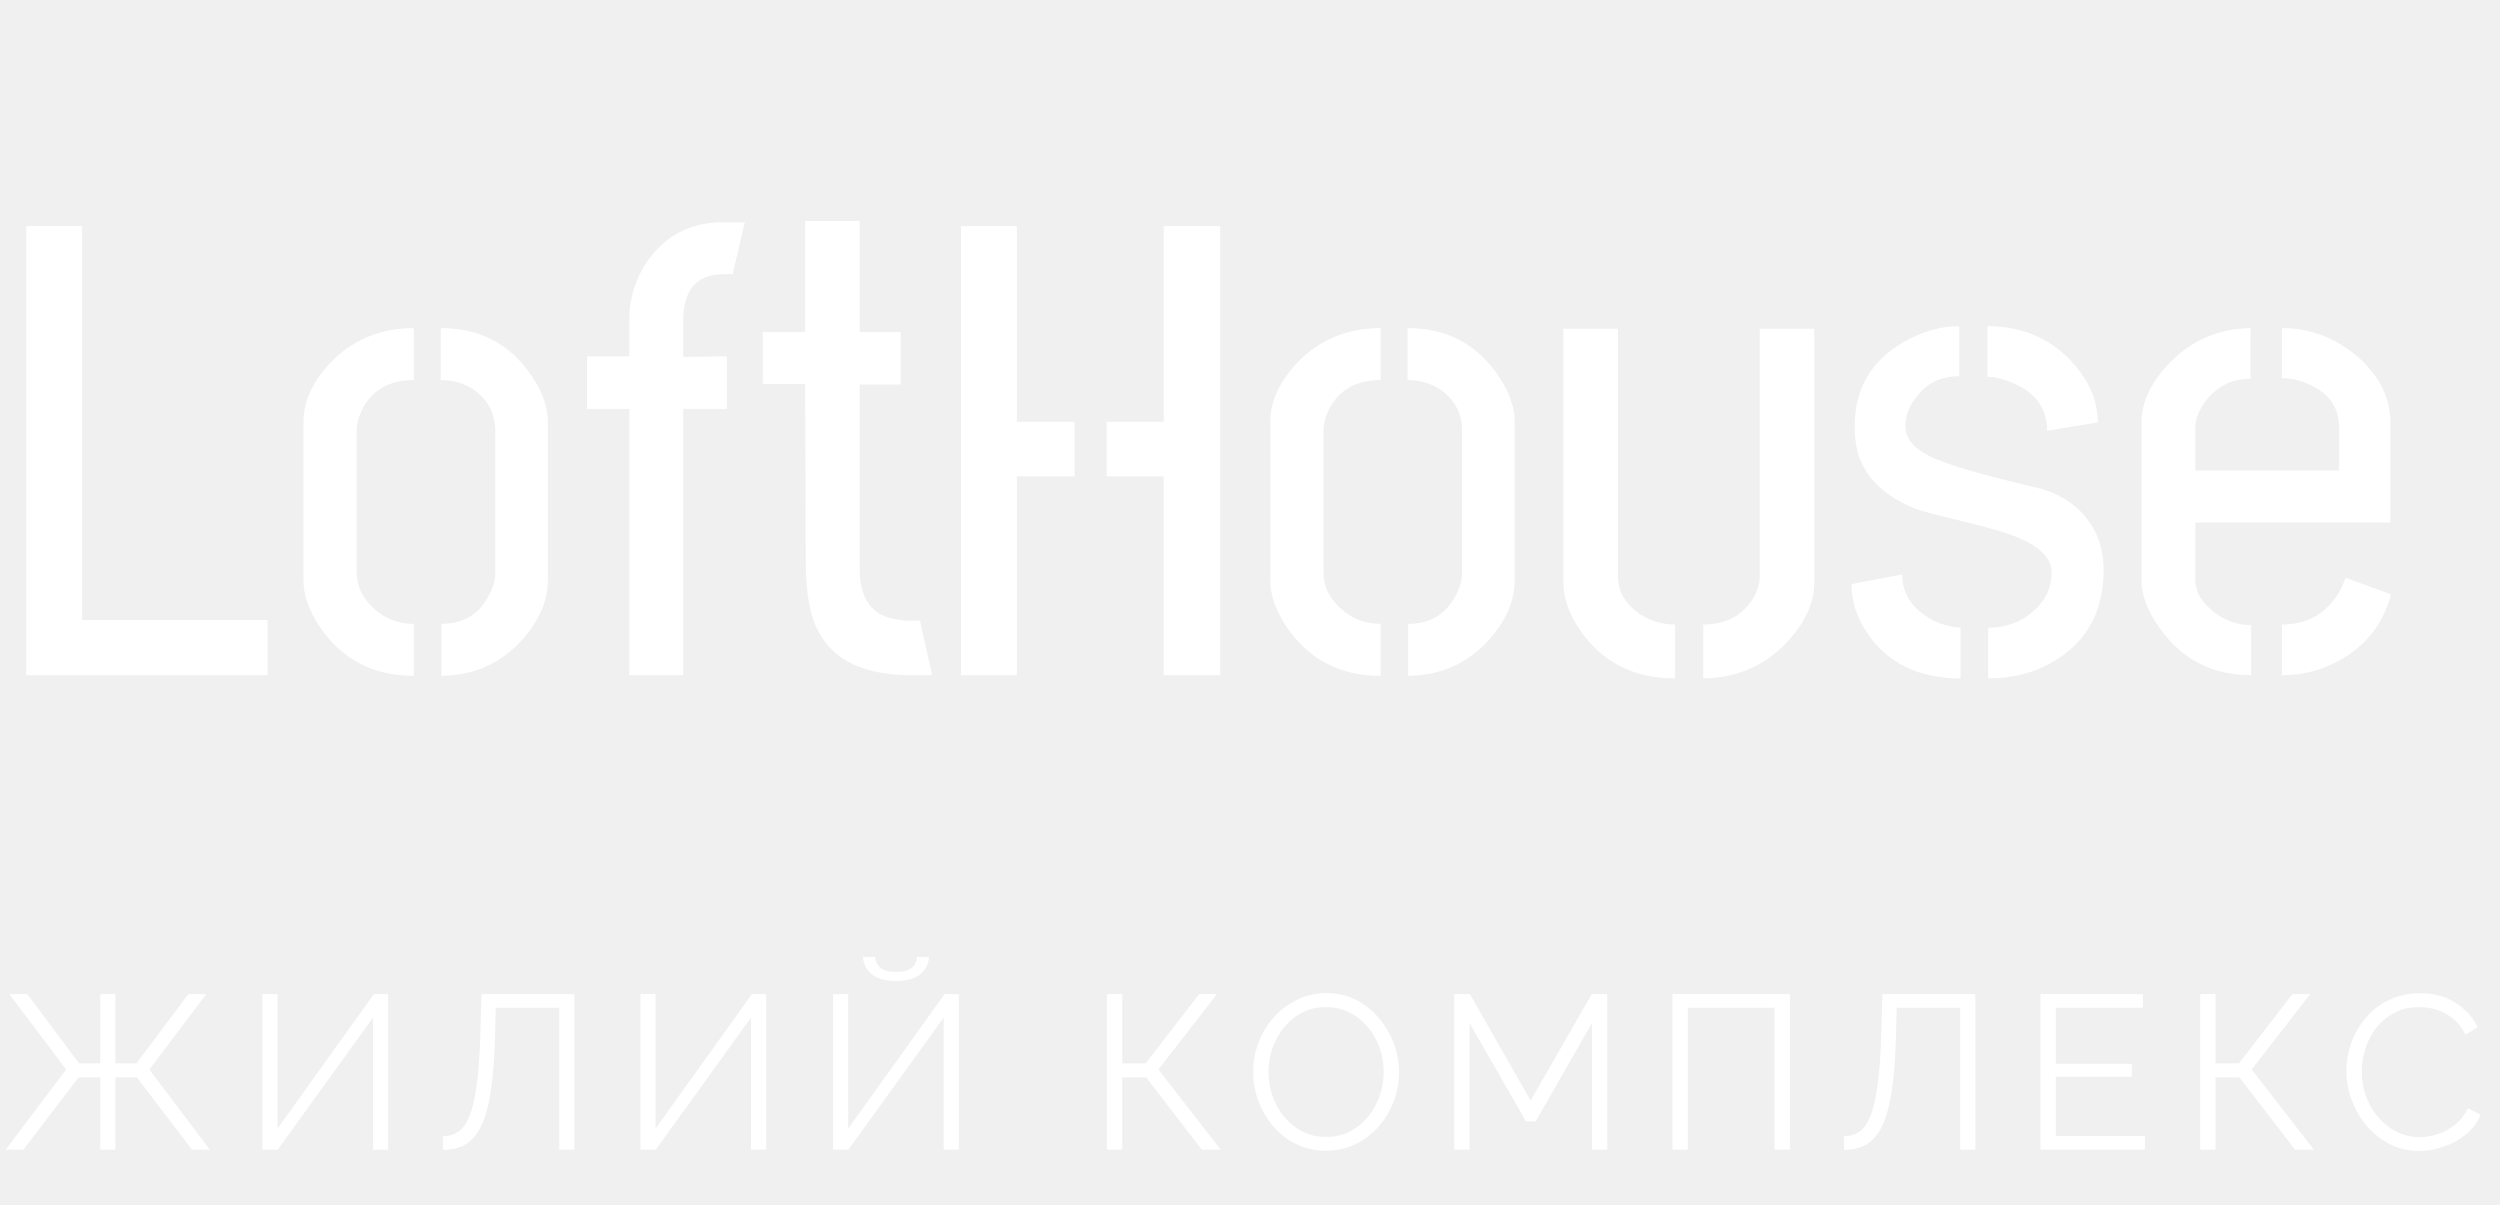
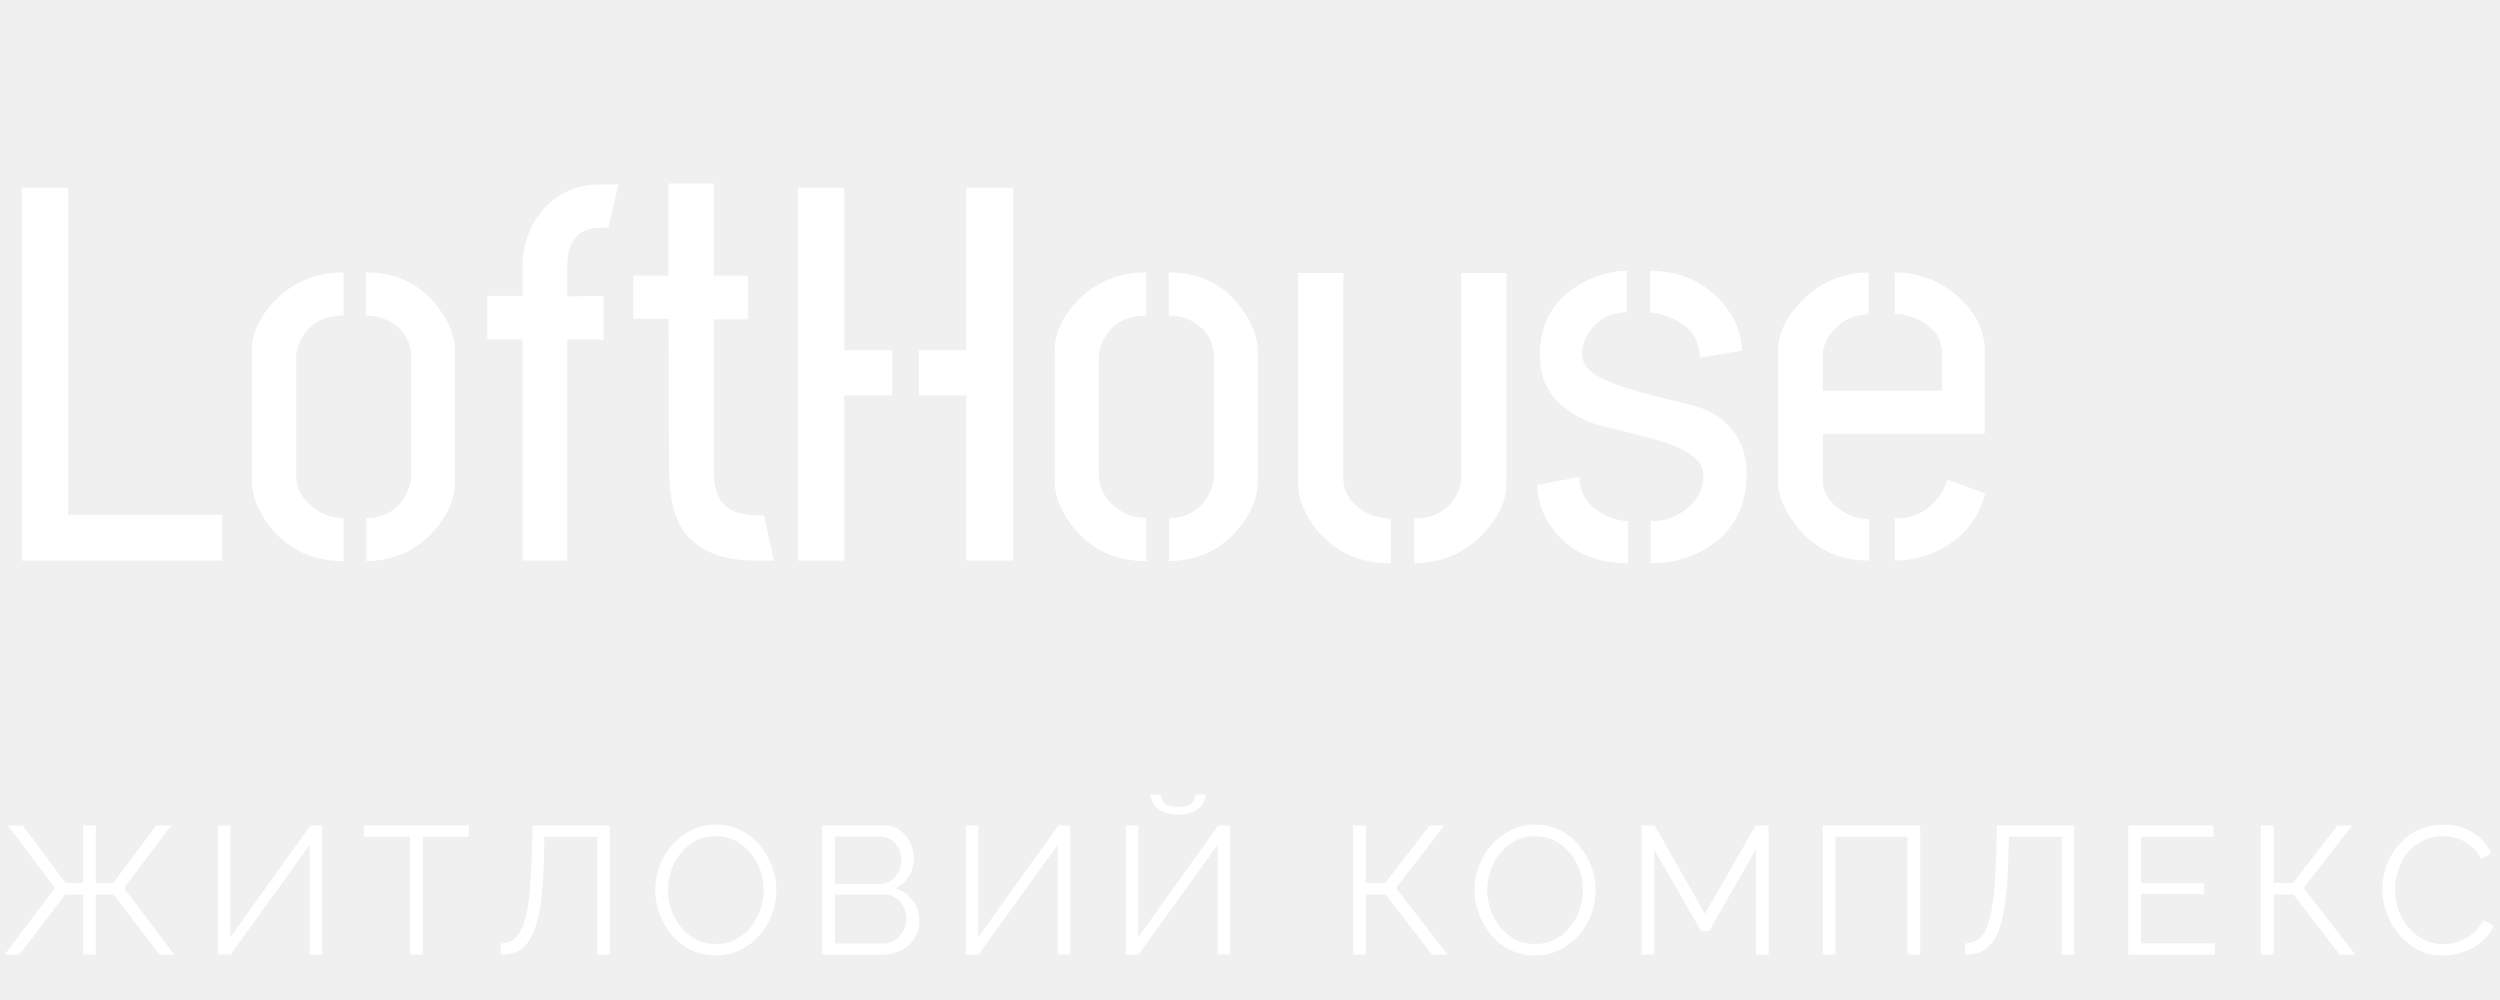
- <svg xmlns="http://www.w3.org/2000/svg" width="137" height="66" viewBox="0 0 137 66" fill="none">
+ <svg xmlns="http://www.w3.org/2000/svg" width="165" height="66" viewBox="0 0 165 66" fill="none">
  <path d="M1.441 37V12.391H4.5V33.977H14.66V37H1.441ZM16.629 31.797V23.113C16.629 22.012 17.121 20.934 18.105 19.879C19.324 18.613 20.848 17.98 22.676 17.98V20.828C21.293 20.828 20.332 21.402 19.793 22.551C19.629 22.902 19.547 23.254 19.547 23.605V31.34C19.547 32.207 19.945 32.945 20.742 33.555C21.305 33.977 21.949 34.188 22.676 34.188V37.035C20.449 37.035 18.727 36.133 17.508 34.328C16.922 33.438 16.629 32.594 16.629 31.797ZM24.188 37.035V34.188C25.43 34.188 26.32 33.625 26.859 32.5C27.047 32.125 27.141 31.762 27.141 31.41V23.605C27.141 22.645 26.73 21.883 25.91 21.32C25.395 20.992 24.809 20.828 24.152 20.828V17.98C26.309 17.98 27.973 18.859 29.145 20.617C29.73 21.484 30.023 22.316 30.023 23.113V31.797C30.023 32.945 29.531 34.059 28.547 35.137C27.398 36.379 25.945 37.012 24.188 37.035ZM32.168 22.41V19.527H34.488V17.488C34.488 16.176 34.922 14.98 35.789 13.902C36.75 12.777 37.992 12.203 39.516 12.18H40.816L40.148 15.027H39.48C38.145 15.098 37.465 15.918 37.441 17.488V19.562L39.832 19.527V22.41H37.441V37H34.488V22.41H32.168ZM41.801 21.039V18.191H44.121V12.109H47.109V18.191H49.359V21.074H47.109V31.164C47.109 32.828 47.789 33.754 49.148 33.941C49.406 33.988 49.664 34.012 49.922 34.012H50.414L51.082 37H49.816C46.934 36.977 45.164 35.898 44.508 33.766C44.273 32.969 44.156 31.984 44.156 30.812L44.121 21.039H41.801ZM52.664 37V12.391H55.723V23.113H58.887V26.102H55.723V37H52.664ZM60.645 26.102V23.113H63.773V12.391H66.867V37H63.773V26.102H60.645ZM69.609 31.797V23.113C69.609 22.012 70.102 20.934 71.086 19.879C72.305 18.613 73.828 17.98 75.656 17.98V20.828C74.273 20.828 73.312 21.402 72.773 22.551C72.609 22.902 72.527 23.254 72.527 23.605V31.34C72.527 32.207 72.926 32.945 73.723 33.555C74.285 33.977 74.93 34.188 75.656 34.188V37.035C73.43 37.035 71.707 36.133 70.488 34.328C69.902 33.438 69.609 32.594 69.609 31.797ZM77.168 37.035V34.188C78.41 34.188 79.301 33.625 79.84 32.5C80.027 32.125 80.121 31.762 80.121 31.41V23.605C80.121 22.645 79.711 21.883 78.891 21.32C78.375 20.992 77.789 20.828 77.133 20.828V17.98C79.289 17.98 80.953 18.859 82.125 20.617C82.711 21.484 83.004 22.316 83.004 23.113V31.797C83.004 32.945 82.512 34.059 81.527 35.137C80.379 36.379 78.926 37.012 77.168 37.035ZM85.676 31.938V18.016H88.664V31.586C88.664 32.43 89.086 33.133 89.93 33.695C90.492 34.047 91.113 34.223 91.793 34.223V37.176C89.543 37.176 87.809 36.297 86.59 34.539C85.981 33.648 85.676 32.781 85.676 31.938ZM93.34 37.176V34.223C94.606 34.223 95.531 33.719 96.117 32.711C96.328 32.336 96.434 31.961 96.434 31.586V18.016H99.422V31.938C99.422 33.039 98.918 34.129 97.91 35.207C96.691 36.496 95.168 37.152 93.34 37.176ZM101.461 32.008L104.238 31.48C104.238 32.535 104.789 33.367 105.891 33.977C106.43 34.234 106.945 34.375 107.438 34.398V37.176C105.164 37.176 103.465 36.355 102.34 34.715C101.754 33.848 101.461 32.945 101.461 32.008ZM101.637 23.359C101.637 21.227 102.609 19.645 104.555 18.613C105.492 18.121 106.43 17.875 107.367 17.875V20.617C106.289 20.617 105.457 21.062 104.871 21.953C104.566 22.398 104.414 22.867 104.414 23.359C104.414 24.109 105 24.719 106.172 25.188C107.062 25.562 108.785 26.055 111.34 26.664C112.934 26.992 114.07 27.777 114.75 29.02C115.102 29.676 115.277 30.414 115.277 31.234C115.277 33.484 114.375 35.148 112.57 36.227C111.516 36.859 110.309 37.176 108.949 37.176V34.398C110.027 34.398 110.93 34.023 111.656 33.273C112.172 32.734 112.43 32.102 112.43 31.375C112.43 30.438 111.504 29.688 109.652 29.125C109.184 28.984 108.434 28.785 107.402 28.527C106.301 28.27 105.504 28.059 105.012 27.895C103.23 27.191 102.152 26.125 101.777 24.695C101.684 24.273 101.637 23.828 101.637 23.359ZM108.914 20.652V17.875C110.93 17.875 112.559 18.625 113.801 20.125C114.574 21.086 114.961 22.094 114.961 23.148L112.184 23.605C112.184 22.316 111.48 21.414 110.074 20.898C109.652 20.734 109.266 20.652 108.914 20.652ZM117.352 31.797V23.078C117.375 22 117.891 20.934 118.898 19.879C120.117 18.637 121.594 18.004 123.328 17.98V20.758C122.203 20.758 121.324 21.25 120.691 22.234C120.434 22.656 120.305 23.043 120.305 23.395V25.785H128.18V23.395C128.18 22.34 127.641 21.566 126.562 21.074C126.07 20.84 125.566 20.723 125.051 20.723V17.98C126.668 17.98 128.109 18.555 129.375 19.703C130.43 20.711 130.969 21.824 130.992 23.043V28.633H120.305V31.797C120.305 32.453 120.68 33.062 121.43 33.625C122.039 34.047 122.684 34.258 123.363 34.258V37C121.23 37 119.555 36.133 118.336 34.398C117.68 33.484 117.352 32.617 117.352 31.797ZM125.051 37V34.223C126.457 34.223 127.512 33.613 128.215 32.395C128.355 32.137 128.461 31.891 128.531 31.656L131.027 32.57C130.605 34.188 129.645 35.406 128.145 36.227C127.184 36.742 126.152 37 125.051 37Z" fill="white" />
-   <path d="M0.312 63L3.624 58.608L0.516 54.48H1.5L4.332 58.272H5.496V54.48H6.324V58.272H7.476L10.32 54.48H11.304L8.184 58.608L11.496 63H10.524L7.5 59.04H6.324V63H5.496V59.04H4.308L1.284 63H0.312ZM14.38 63V54.48H15.208V61.848L20.488 54.48H21.268V63H20.44V55.764L15.22 63H14.38ZM30.649 63V55.224H27.169L27.121 57.024C27.081 58.2 26.997 59.176 26.869 59.952C26.741 60.728 26.561 61.34 26.329 61.788C26.097 62.228 25.813 62.544 25.477 62.736C25.141 62.92 24.741 63.012 24.277 63.012V62.268C24.589 62.268 24.865 62.188 25.105 62.028C25.345 61.868 25.549 61.588 25.717 61.188C25.885 60.788 26.017 60.236 26.113 59.532C26.217 58.82 26.285 57.92 26.317 56.832L26.389 54.48H31.477V63H30.649ZM35.096 63V54.48H35.924V61.848L41.204 54.48H41.984V63H41.156V55.764L35.936 63H35.096ZM45.653 63V54.48H46.481V61.848L51.761 54.48H52.541V63H51.713V55.764L46.493 63H45.653ZM49.109 53.76C48.717 53.76 48.385 53.704 48.113 53.592C47.849 53.472 47.649 53.312 47.513 53.112C47.377 52.904 47.305 52.68 47.297 52.44H47.957C47.965 52.648 48.049 52.836 48.209 53.004C48.377 53.172 48.677 53.256 49.109 53.256C49.525 53.256 49.817 53.18 49.985 53.028C50.153 52.868 50.241 52.672 50.249 52.44H50.909C50.901 52.68 50.829 52.904 50.693 53.112C50.557 53.312 50.357 53.472 50.093 53.592C49.837 53.704 49.509 53.76 49.109 53.76ZM60.661 63V54.48H61.501V58.272H62.785L65.713 54.48H66.685L63.481 58.608L66.889 63H65.857L62.809 59.04H61.501V63H60.661ZM72.67 63.06C72.07 63.06 71.526 62.94 71.038 62.7C70.55 62.46 70.13 62.136 69.778 61.728C69.426 61.312 69.154 60.848 68.962 60.336C68.77 59.816 68.674 59.284 68.674 58.74C68.674 58.172 68.774 57.632 68.974 57.12C69.174 56.6 69.454 56.14 69.814 55.74C70.182 55.332 70.61 55.012 71.098 54.78C71.586 54.54 72.114 54.42 72.682 54.42C73.282 54.42 73.826 54.544 74.314 54.792C74.802 55.04 75.218 55.372 75.562 55.788C75.914 56.204 76.186 56.668 76.378 57.18C76.57 57.692 76.666 58.216 76.666 58.752C76.666 59.32 76.566 59.864 76.366 60.384C76.166 60.896 75.886 61.356 75.526 61.764C75.166 62.164 74.742 62.48 74.254 62.712C73.766 62.944 73.238 63.06 72.67 63.06ZM69.514 58.74C69.514 59.204 69.59 59.652 69.742 60.084C69.894 60.508 70.11 60.888 70.39 61.224C70.67 61.552 71.002 61.816 71.386 62.016C71.778 62.208 72.206 62.304 72.67 62.304C73.158 62.304 73.594 62.204 73.978 62.004C74.37 61.796 74.702 61.524 74.974 61.188C75.254 60.844 75.466 60.46 75.61 60.036C75.754 59.612 75.826 59.18 75.826 58.74C75.826 58.276 75.75 57.832 75.598 57.408C75.446 56.984 75.226 56.604 74.938 56.268C74.658 55.932 74.326 55.668 73.942 55.476C73.558 55.284 73.134 55.188 72.67 55.188C72.19 55.188 71.754 55.288 71.362 55.488C70.978 55.688 70.646 55.96 70.366 56.304C70.094 56.64 69.882 57.02 69.73 57.444C69.586 57.868 69.514 58.3 69.514 58.74ZM87.238 63V56.064L84.154 61.452H83.626L80.53 56.064V63H79.69V54.48H80.554L83.878 60.312L87.226 54.48H88.078V63H87.238ZM91.653 63V54.48H98.085V63H97.245V55.224H92.493V63H91.653ZM107.419 63V55.224H103.939L103.891 57.024C103.851 58.2 103.767 59.176 103.639 59.952C103.511 60.728 103.331 61.34 103.099 61.788C102.867 62.228 102.583 62.544 102.247 62.736C101.911 62.92 101.511 63.012 101.047 63.012V62.268C101.359 62.268 101.635 62.188 101.875 62.028C102.115 61.868 102.319 61.588 102.487 61.188C102.655 60.788 102.787 60.236 102.883 59.532C102.987 58.82 103.055 57.92 103.087 56.832L103.159 54.48H108.247V63H107.419ZM117.542 62.256V63H111.818V54.48H117.434V55.224H112.658V58.296H116.822V59.004H112.658V62.256H117.542ZM120.571 63V54.48H121.411V58.272H122.695L125.623 54.48H126.595L123.391 58.608L126.799 63H125.767L122.719 59.04H121.411V63H120.571ZM128.583 58.68C128.583 58.16 128.671 57.652 128.847 57.156C129.031 56.652 129.295 56.196 129.639 55.788C129.983 55.372 130.407 55.044 130.911 54.804C131.415 54.556 131.987 54.432 132.627 54.432C133.387 54.432 134.035 54.608 134.571 54.96C135.115 55.304 135.515 55.748 135.771 56.292L135.111 56.7C134.927 56.324 134.695 56.028 134.415 55.812C134.135 55.588 133.835 55.428 133.515 55.332C133.203 55.236 132.891 55.188 132.579 55.188C132.067 55.188 131.615 55.292 131.223 55.5C130.831 55.7 130.499 55.972 130.227 56.316C129.963 56.652 129.763 57.032 129.627 57.456C129.491 57.872 129.423 58.296 129.423 58.728C129.423 59.2 129.503 59.652 129.663 60.084C129.823 60.516 130.047 60.9 130.335 61.236C130.623 61.564 130.959 61.828 131.343 62.028C131.735 62.22 132.159 62.316 132.615 62.316C132.935 62.316 133.263 62.26 133.599 62.148C133.935 62.036 134.247 61.864 134.535 61.632C134.831 61.4 135.067 61.1 135.243 60.732L135.939 61.092C135.763 61.516 135.491 61.876 135.123 62.172C134.755 62.468 134.343 62.692 133.887 62.844C133.439 62.996 132.999 63.072 132.567 63.072C131.983 63.072 131.447 62.948 130.959 62.7C130.471 62.444 130.047 62.108 129.687 61.692C129.335 61.268 129.063 60.796 128.871 60.276C128.679 59.748 128.583 59.216 128.583 58.68Z" fill="white" />
+   <path d="M0.312 63L3.624 58.608L0.516 54.48H1.5L4.332 58.272H5.496V54.48H6.324V58.272H7.476L10.32 54.48H11.304L8.184 58.608L11.496 63H10.524L7.5 59.04H6.324V63H5.496V59.04H4.308L1.284 63H0.312ZM14.38 63V54.48H15.208V61.848L20.488 54.48H21.268V63H20.44V55.764L15.22 63H14.38ZM30.937 55.224H27.901V63H27.061V55.224H24.025V54.48H30.937V55.224ZM39.414 63V55.224H35.934L35.886 57.024C35.846 58.2 35.762 59.176 35.634 59.952C35.506 60.728 35.326 61.34 35.094 61.788C34.862 62.228 34.578 62.544 34.242 62.736C33.906 62.92 33.506 63.012 33.042 63.012V62.268C33.354 62.268 33.63 62.188 33.87 62.028C34.11 61.868 34.314 61.588 34.482 61.188C34.65 60.788 34.782 60.236 34.878 59.532C34.982 58.82 35.05 57.92 35.082 56.832L35.154 54.48H40.242V63H39.414ZM47.244 63.06C46.644 63.06 46.1 62.94 45.612 62.7C45.124 62.46 44.704 62.136 44.352 61.728C44 61.312 43.728 60.848 43.536 60.336C43.344 59.816 43.248 59.284 43.248 58.74C43.248 58.172 43.348 57.632 43.548 57.12C43.748 56.6 44.028 56.14 44.388 55.74C44.756 55.332 45.184 55.012 45.672 54.78C46.16 54.54 46.688 54.42 47.256 54.42C47.856 54.42 48.4 54.544 48.888 54.792C49.376 55.04 49.792 55.372 50.136 55.788C50.488 56.204 50.76 56.668 50.952 57.18C51.144 57.692 51.24 58.216 51.24 58.752C51.24 59.32 51.14 59.864 50.94 60.384C50.74 60.896 50.46 61.356 50.1 61.764C49.74 62.164 49.316 62.48 48.828 62.712C48.34 62.944 47.812 63.06 47.244 63.06ZM44.088 58.74C44.088 59.204 44.164 59.652 44.316 60.084C44.468 60.508 44.684 60.888 44.964 61.224C45.244 61.552 45.576 61.816 45.96 62.016C46.352 62.208 46.78 62.304 47.244 62.304C47.732 62.304 48.168 62.204 48.552 62.004C48.944 61.796 49.276 61.524 49.548 61.188C49.828 60.844 50.04 60.46 50.184 60.036C50.328 59.612 50.4 59.18 50.4 58.74C50.4 58.276 50.324 57.832 50.172 57.408C50.02 56.984 49.8 56.604 49.512 56.268C49.232 55.932 48.9 55.668 48.516 55.476C48.132 55.284 47.708 55.188 47.244 55.188C46.764 55.188 46.328 55.288 45.936 55.488C45.552 55.688 45.22 55.96 44.94 56.304C44.668 56.64 44.456 57.02 44.304 57.444C44.16 57.868 44.088 58.3 44.088 58.74ZM60.672 60.804C60.672 61.228 60.564 61.608 60.348 61.944C60.132 62.272 59.84 62.532 59.472 62.724C59.112 62.908 58.716 63 58.284 63H54.264V54.48H58.368C58.768 54.48 59.112 54.588 59.4 54.804C59.696 55.012 59.92 55.284 60.072 55.62C60.232 55.948 60.312 56.292 60.312 56.652C60.312 57.076 60.204 57.468 59.988 57.828C59.772 58.188 59.472 58.456 59.088 58.632C59.576 58.776 59.96 59.044 60.24 59.436C60.528 59.828 60.672 60.284 60.672 60.804ZM59.832 60.66C59.832 60.372 59.768 60.108 59.64 59.868C59.512 59.62 59.336 59.42 59.112 59.268C58.896 59.116 58.648 59.04 58.368 59.04H55.104V62.268H58.284C58.572 62.268 58.832 62.192 59.064 62.04C59.296 61.888 59.48 61.692 59.616 61.452C59.76 61.204 59.832 60.94 59.832 60.66ZM55.104 55.212V58.356H58.032C58.312 58.356 58.56 58.284 58.776 58.14C58.992 57.988 59.164 57.792 59.292 57.552C59.42 57.312 59.484 57.056 59.484 56.784C59.484 56.496 59.424 56.236 59.304 56.004C59.184 55.764 59.02 55.572 58.812 55.428C58.604 55.284 58.368 55.212 58.104 55.212H55.104ZM63.744 63V54.48H64.572V61.848L69.852 54.48H70.632V63H69.804V55.764L64.584 63H63.744ZM74.302 63V54.48H75.129V61.848L80.409 54.48H81.189V63H80.362V55.764L75.141 63H74.302ZM77.757 53.76C77.365 53.76 77.034 53.704 76.761 53.592C76.498 53.472 76.297 53.312 76.162 53.112C76.025 52.904 75.954 52.68 75.945 52.44H76.606C76.614 52.648 76.698 52.836 76.858 53.004C77.025 53.172 77.326 53.256 77.757 53.256C78.174 53.256 78.466 53.18 78.633 53.028C78.802 52.868 78.889 52.672 78.897 52.44H79.558C79.549 52.68 79.478 52.904 79.341 53.112C79.206 53.312 79.005 53.472 78.742 53.592C78.486 53.704 78.157 53.76 77.757 53.76ZM89.309 63V54.48H90.149V58.272H91.433L94.361 54.48H95.333L92.129 58.608L95.537 63H94.505L91.457 59.04H90.149V63H89.309ZM101.318 63.06C100.718 63.06 100.174 62.94 99.686 62.7C99.198 62.46 98.778 62.136 98.426 61.728C98.074 61.312 97.802 60.848 97.61 60.336C97.418 59.816 97.322 59.284 97.322 58.74C97.322 58.172 97.422 57.632 97.622 57.12C97.822 56.6 98.102 56.14 98.462 55.74C98.83 55.332 99.258 55.012 99.746 54.78C100.234 54.54 100.762 54.42 101.33 54.42C101.93 54.42 102.474 54.544 102.962 54.792C103.45 55.04 103.866 55.372 104.21 55.788C104.562 56.204 104.834 56.668 105.026 57.18C105.218 57.692 105.314 58.216 105.314 58.752C105.314 59.32 105.214 59.864 105.014 60.384C104.814 60.896 104.534 61.356 104.174 61.764C103.814 62.164 103.39 62.48 102.902 62.712C102.414 62.944 101.886 63.06 101.318 63.06ZM98.162 58.74C98.162 59.204 98.238 59.652 98.39 60.084C98.542 60.508 98.758 60.888 99.038 61.224C99.318 61.552 99.65 61.816 100.034 62.016C100.426 62.208 100.854 62.304 101.318 62.304C101.806 62.304 102.242 62.204 102.626 62.004C103.018 61.796 103.35 61.524 103.622 61.188C103.902 60.844 104.114 60.46 104.258 60.036C104.402 59.612 104.474 59.18 104.474 58.74C104.474 58.276 104.398 57.832 104.246 57.408C104.094 56.984 103.874 56.604 103.586 56.268C103.306 55.932 102.974 55.668 102.59 55.476C102.206 55.284 101.782 55.188 101.318 55.188C100.838 55.188 100.402 55.288 100.01 55.488C99.626 55.688 99.294 55.96 99.014 56.304C98.742 56.64 98.53 57.02 98.378 57.444C98.234 57.868 98.162 58.3 98.162 58.74ZM115.886 63V56.064L112.802 61.452H112.274L109.178 56.064V63H108.338V54.48H109.202L112.526 60.312L115.874 54.48H116.726V63H115.886ZM120.301 63V54.48H126.733V63H125.893V55.224H121.141V63H120.301ZM136.068 63V55.224H132.588L132.54 57.024C132.5 58.2 132.416 59.176 132.288 59.952C132.16 60.728 131.98 61.34 131.748 61.788C131.516 62.228 131.232 62.544 130.896 62.736C130.56 62.92 130.16 63.012 129.696 63.012V62.268C130.008 62.268 130.284 62.188 130.524 62.028C130.764 61.868 130.968 61.588 131.136 61.188C131.304 60.788 131.436 60.236 131.532 59.532C131.636 58.82 131.704 57.92 131.736 56.832L131.808 54.48H136.896V63H136.068ZM146.19 62.256V63H140.466V54.48H146.082V55.224H141.306V58.296H145.47V59.004H141.306V62.256H146.19ZM149.219 63V54.48H150.059V58.272H151.343L154.271 54.48H155.243L152.039 58.608L155.447 63H154.415L151.367 59.04H150.059V63H149.219ZM157.232 58.68C157.232 58.16 157.32 57.652 157.496 57.156C157.68 56.652 157.944 56.196 158.288 55.788C158.632 55.372 159.056 55.044 159.56 54.804C160.064 54.556 160.636 54.432 161.276 54.432C162.036 54.432 162.684 54.608 163.22 54.96C163.764 55.304 164.164 55.748 164.42 56.292L163.76 56.7C163.576 56.324 163.344 56.028 163.064 55.812C162.784 55.588 162.484 55.428 162.164 55.332C161.852 55.236 161.54 55.188 161.228 55.188C160.716 55.188 160.264 55.292 159.872 55.5C159.48 55.7 159.148 55.972 158.876 56.316C158.612 56.652 158.412 57.032 158.276 57.456C158.14 57.872 158.072 58.296 158.072 58.728C158.072 59.2 158.152 59.652 158.312 60.084C158.472 60.516 158.696 60.9 158.984 61.236C159.272 61.564 159.608 61.828 159.992 62.028C160.384 62.22 160.808 62.316 161.264 62.316C161.584 62.316 161.912 62.26 162.248 62.148C162.584 62.036 162.896 61.864 163.184 61.632C163.48 61.4 163.716 61.1 163.892 60.732L164.588 61.092C164.412 61.516 164.14 61.876 163.772 62.172C163.404 62.468 162.992 62.692 162.536 62.844C162.088 62.996 161.648 63.072 161.216 63.072C160.632 63.072 160.096 62.948 159.608 62.7C159.12 62.444 158.696 62.108 158.336 61.692C157.984 61.268 157.712 60.796 157.52 60.276C157.328 59.748 157.232 59.216 157.232 58.68Z" fill="white" />
</svg>
